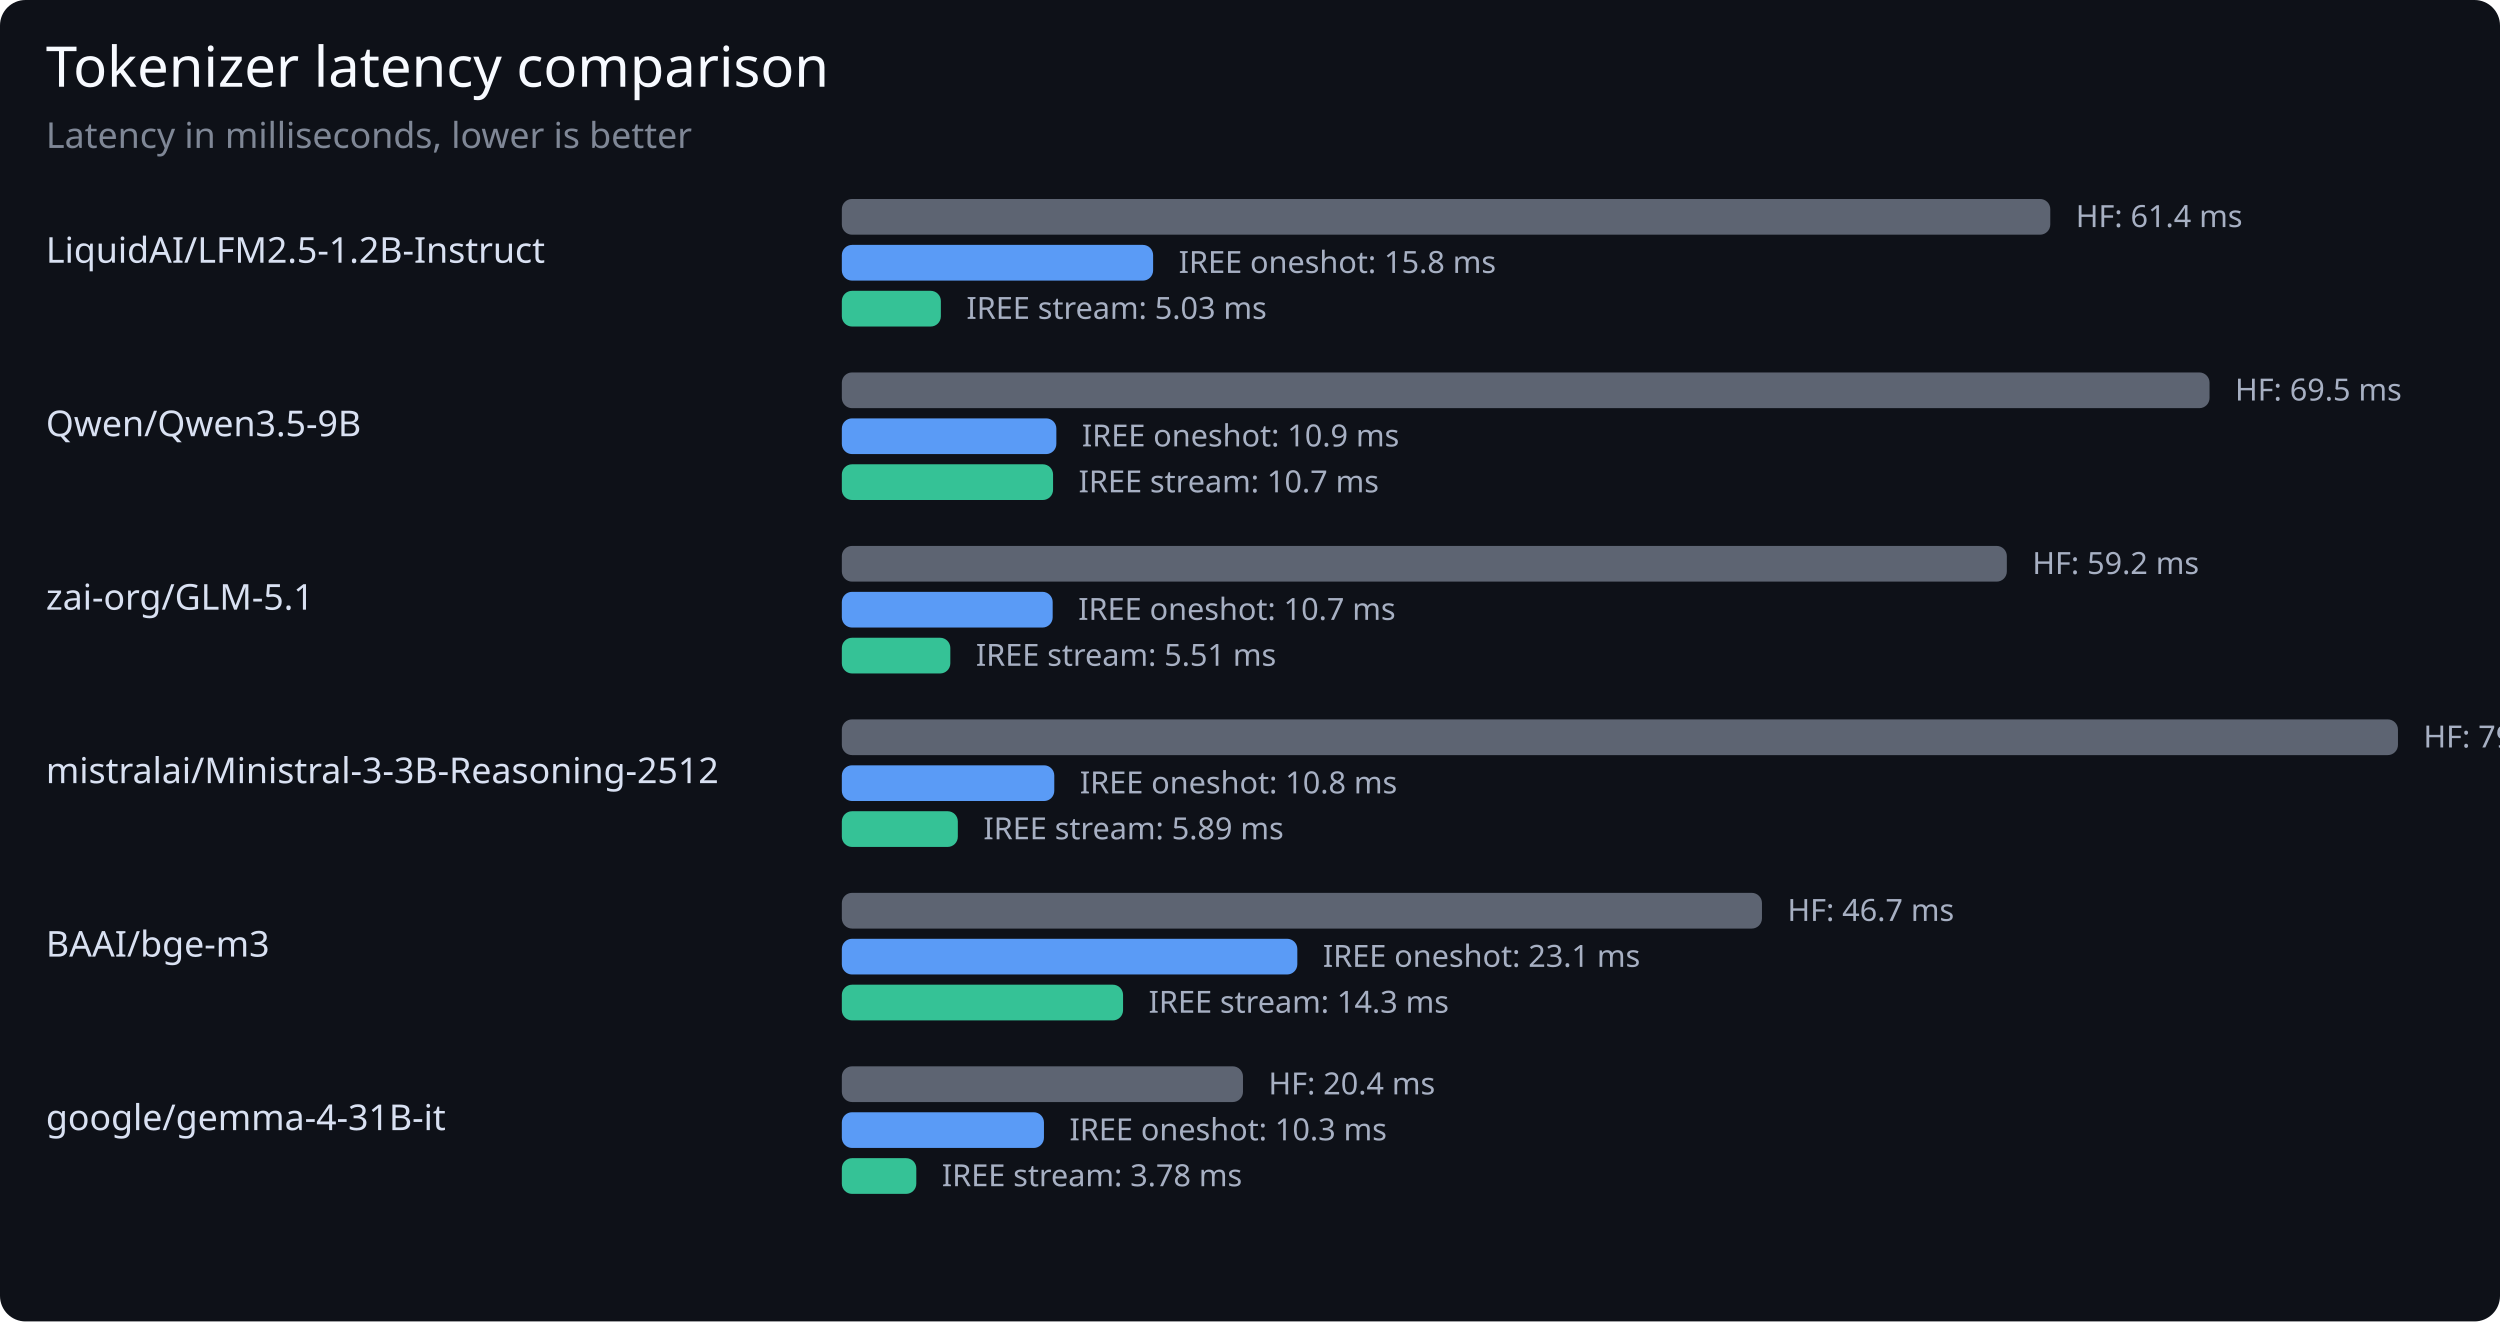
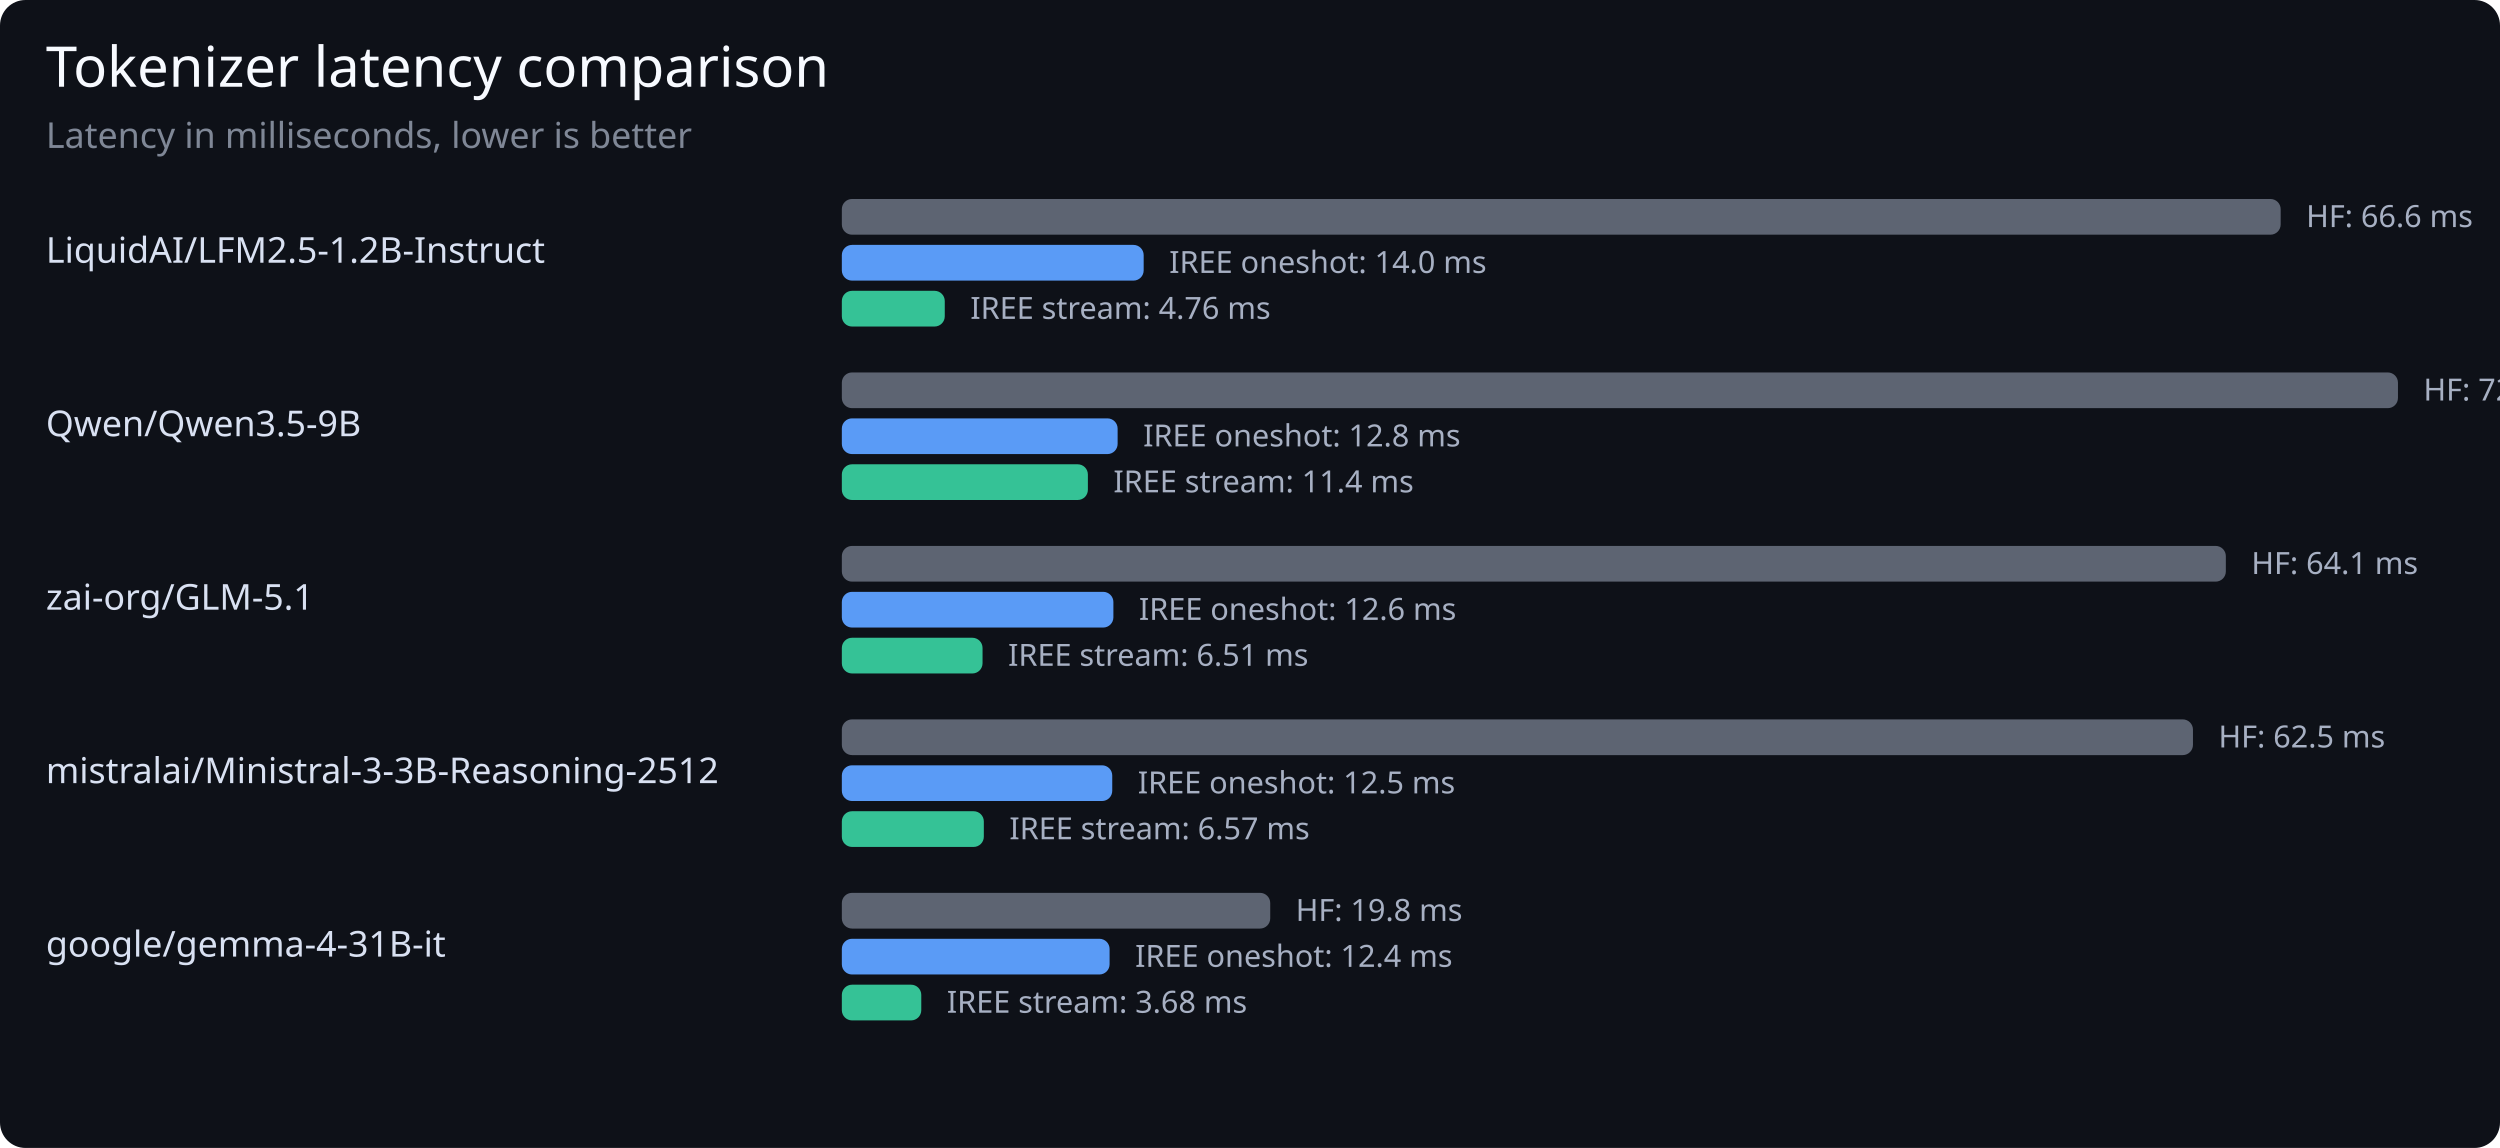
- <svg xmlns="http://www.w3.org/2000/svg" width="980" height="518" viewBox="0 0 980 518">
-   <rect width="980" height="518" rx="10" fill="#0E1118" />
+ <svg xmlns="http://www.w3.org/2000/svg" width="980" height="450" viewBox="0 0 980 450">
+   <rect width="980" height="450" rx="10" fill="#0E1118" />
  <text x="18" y="34" fill="#F7FAFF" font-family="system-ui, sans-serif" font-size="22">Tokenizer latency comparison</text>
  <text x="18" y="58" fill="#7F8796" font-family="system-ui, sans-serif" font-size="14">Latency in milliseconds, lower is better</text>
  <text x="18" y="103" fill="#D9E1F2" font-family="system-ui, sans-serif" font-size="14">LiquidAI/LFM2.5-1.2B-Instruct</text>
-   <rect x="330" y="78" width="473.71" height="14" rx="4" fill="#5D6472" />
-   <text x="813.711" y="89" fill="#A7B0C3" font-family="system-ui, sans-serif" font-size="12">HF: 61.4 ms</text>
-   <rect x="330" y="96" width="122.02" height="14" rx="4" fill="#5A9BF6" />
-   <text x="462.025" y="107" fill="#A7B0C3" font-family="system-ui, sans-serif" font-size="12">IREE oneshot: 15.8 ms</text>
-   <rect x="330" y="114" width="38.82" height="14" rx="4" fill="#35C296" />
-   <text x="378.825" y="125" fill="#A7B0C3" font-family="system-ui, sans-serif" font-size="12">IREE stream: 5.03 ms</text>
+   <rect x="330" y="78" width="564.02" height="14" rx="4" fill="#5D6472" />
+   <text x="904.022" y="89" fill="#A7B0C3" font-family="system-ui, sans-serif" font-size="12">HF: 66.6 ms</text>
+   <rect x="330" y="96" width="118.32" height="14" rx="4" fill="#5A9BF6" />
+   <text x="458.317" y="107" fill="#A7B0C3" font-family="system-ui, sans-serif" font-size="12">IREE oneshot: 14.0 ms</text>
+   <rect x="330" y="114" width="40.35" height="14" rx="4" fill="#35C296" />
+   <text x="380.346" y="125" fill="#A7B0C3" font-family="system-ui, sans-serif" font-size="12">IREE stream: 4.76 ms</text>
  <text x="18" y="171" fill="#D9E1F2" font-family="system-ui, sans-serif" font-size="14">Qwen/Qwen3.5-9B</text>
-   <rect x="330" y="146" width="536.14" height="14" rx="4" fill="#5D6472" />
-   <text x="876.14" y="157" fill="#A7B0C3" font-family="system-ui, sans-serif" font-size="12">HF: 69.5 ms</text>
-   <rect x="330" y="164" width="84.09" height="14" rx="4" fill="#5A9BF6" />
-   <text x="424.087" y="175" fill="#A7B0C3" font-family="system-ui, sans-serif" font-size="12">IREE oneshot: 10.9 ms</text>
-   <rect x="330" y="182" width="82.8" height="14" rx="4" fill="#35C296" />
-   <text x="422.798" y="193" fill="#A7B0C3" font-family="system-ui, sans-serif" font-size="12">IREE stream: 10.7 ms</text>
+   <rect x="330" y="146" width="610.0" height="14" rx="4" fill="#5D6472" />
+   <text x="950.0" y="157" fill="#A7B0C3" font-family="system-ui, sans-serif" font-size="12">HF: 72.0 ms</text>
+   <rect x="330" y="164" width="108.11" height="14" rx="4" fill="#5A9BF6" />
+   <text x="448.108" y="175" fill="#A7B0C3" font-family="system-ui, sans-serif" font-size="12">IREE oneshot: 12.8 ms</text>
+   <rect x="330" y="182" width="96.45" height="14" rx="4" fill="#35C296" />
+   <text x="436.449" y="193" fill="#A7B0C3" font-family="system-ui, sans-serif" font-size="12">IREE stream: 11.4 ms</text>
  <text x="18" y="239" fill="#D9E1F2" font-family="system-ui, sans-serif" font-size="14">zai-org/GLM-5.1</text>
-   <rect x="330" y="214" width="456.68" height="14" rx="4" fill="#5D6472" />
-   <text x="796.684" y="225" fill="#A7B0C3" font-family="system-ui, sans-serif" font-size="12">HF: 59.2 ms</text>
-   <rect x="330" y="232" width="82.65" height="14" rx="4" fill="#5A9BF6" />
-   <text x="422.652" y="243" fill="#A7B0C3" font-family="system-ui, sans-serif" font-size="12">IREE oneshot: 10.7 ms</text>
-   <rect x="330" y="250" width="42.53" height="14" rx="4" fill="#35C296" />
-   <text x="382.53" y="261" fill="#A7B0C3" font-family="system-ui, sans-serif" font-size="12">IREE stream: 5.51 ms</text>
+   <rect x="330" y="214" width="542.53" height="14" rx="4" fill="#5D6472" />
+   <text x="882.534" y="225" fill="#A7B0C3" font-family="system-ui, sans-serif" font-size="12">HF: 64.1 ms</text>
+   <rect x="330" y="232" width="106.45" height="14" rx="4" fill="#5A9BF6" />
+   <text x="446.451" y="243" fill="#A7B0C3" font-family="system-ui, sans-serif" font-size="12">IREE oneshot: 12.6 ms</text>
+   <rect x="330" y="250" width="55.16" height="14" rx="4" fill="#35C296" />
+   <text x="395.159" y="261" fill="#A7B0C3" font-family="system-ui, sans-serif" font-size="12">IREE stream: 6.51 ms</text>
  <text x="18" y="307" fill="#D9E1F2" font-family="system-ui, sans-serif" font-size="14">mistralai/Ministral-3-3B-Reasoning-2512</text>
-   <rect x="330" y="282" width="610.0" height="14" rx="4" fill="#5D6472" />
-   <text x="950.0" y="293" fill="#A7B0C3" font-family="system-ui, sans-serif" font-size="12">HF: 79.0 ms</text>
-   <rect x="330" y="300" width="83.28" height="14" rx="4" fill="#5A9BF6" />
-   <text x="423.285" y="311" fill="#A7B0C3" font-family="system-ui, sans-serif" font-size="12">IREE oneshot: 10.8 ms</text>
-   <rect x="330" y="318" width="45.47" height="14" rx="4" fill="#35C296" />
-   <text x="385.471" y="329" fill="#A7B0C3" font-family="system-ui, sans-serif" font-size="12">IREE stream: 5.89 ms</text>
-   <text x="18" y="375" fill="#D9E1F2" font-family="system-ui, sans-serif" font-size="14">BAAI/bge-m3</text>
-   <rect x="330" y="350" width="360.69" height="14" rx="4" fill="#5D6472" />
-   <text x="700.686" y="361" fill="#A7B0C3" font-family="system-ui, sans-serif" font-size="12">HF: 46.7 ms</text>
-   <rect x="330" y="368" width="178.55" height="14" rx="4" fill="#5A9BF6" />
-   <text x="518.549" y="379" fill="#A7B0C3" font-family="system-ui, sans-serif" font-size="12">IREE oneshot: 23.1 ms</text>
-   <rect x="330" y="386" width="110.24" height="14" rx="4" fill="#35C296" />
-   <text x="450.238" y="397" fill="#A7B0C3" font-family="system-ui, sans-serif" font-size="12">IREE stream: 14.3 ms</text>
-   <text x="18" y="443" fill="#D9E1F2" font-family="system-ui, sans-serif" font-size="14">google/gemma-4-31B-it</text>
-   <rect x="330" y="418" width="157.25" height="14" rx="4" fill="#5D6472" />
-   <text x="497.245" y="429" fill="#A7B0C3" font-family="system-ui, sans-serif" font-size="12">HF: 20.4 ms</text>
-   <rect x="330" y="436" width="79.23" height="14" rx="4" fill="#5A9BF6" />
-   <text x="419.232" y="447" fill="#A7B0C3" font-family="system-ui, sans-serif" font-size="12">IREE oneshot: 10.3 ms</text>
-   <rect x="330" y="454" width="29.19" height="14" rx="4" fill="#35C296" />
-   <text x="369.192" y="465" fill="#A7B0C3" font-family="system-ui, sans-serif" font-size="12">IREE stream: 3.78 ms</text>
+   <rect x="330" y="282" width="529.64" height="14" rx="4" fill="#5D6472" />
+   <text x="869.644" y="293" fill="#A7B0C3" font-family="system-ui, sans-serif" font-size="12">HF: 62.5 ms</text>
+   <rect x="330" y="300" width="106.0" height="14" rx="4" fill="#5A9BF6" />
+   <text x="446.004" y="311" fill="#A7B0C3" font-family="system-ui, sans-serif" font-size="12">IREE oneshot: 12.5 ms</text>
+   <rect x="330" y="318" width="55.66" height="14" rx="4" fill="#35C296" />
+   <text x="395.655" y="329" fill="#A7B0C3" font-family="system-ui, sans-serif" font-size="12">IREE stream: 6.57 ms</text>
+   <text x="18" y="375" fill="#D9E1F2" font-family="system-ui, sans-serif" font-size="14">google/gemma-4-31B-it</text>
+   <rect x="330" y="350" width="167.93" height="14" rx="4" fill="#5D6472" />
+   <text x="507.927" y="361" fill="#A7B0C3" font-family="system-ui, sans-serif" font-size="12">HF: 19.8 ms</text>
+   <rect x="330" y="368" width="104.96" height="14" rx="4" fill="#5A9BF6" />
+   <text x="444.958" y="379" fill="#A7B0C3" font-family="system-ui, sans-serif" font-size="12">IREE oneshot: 12.4 ms</text>
+   <rect x="330" y="386" width="31.14" height="14" rx="4" fill="#35C296" />
+   <text x="371.143" y="397" fill="#A7B0C3" font-family="system-ui, sans-serif" font-size="12">IREE stream: 3.68 ms</text>
</svg>
